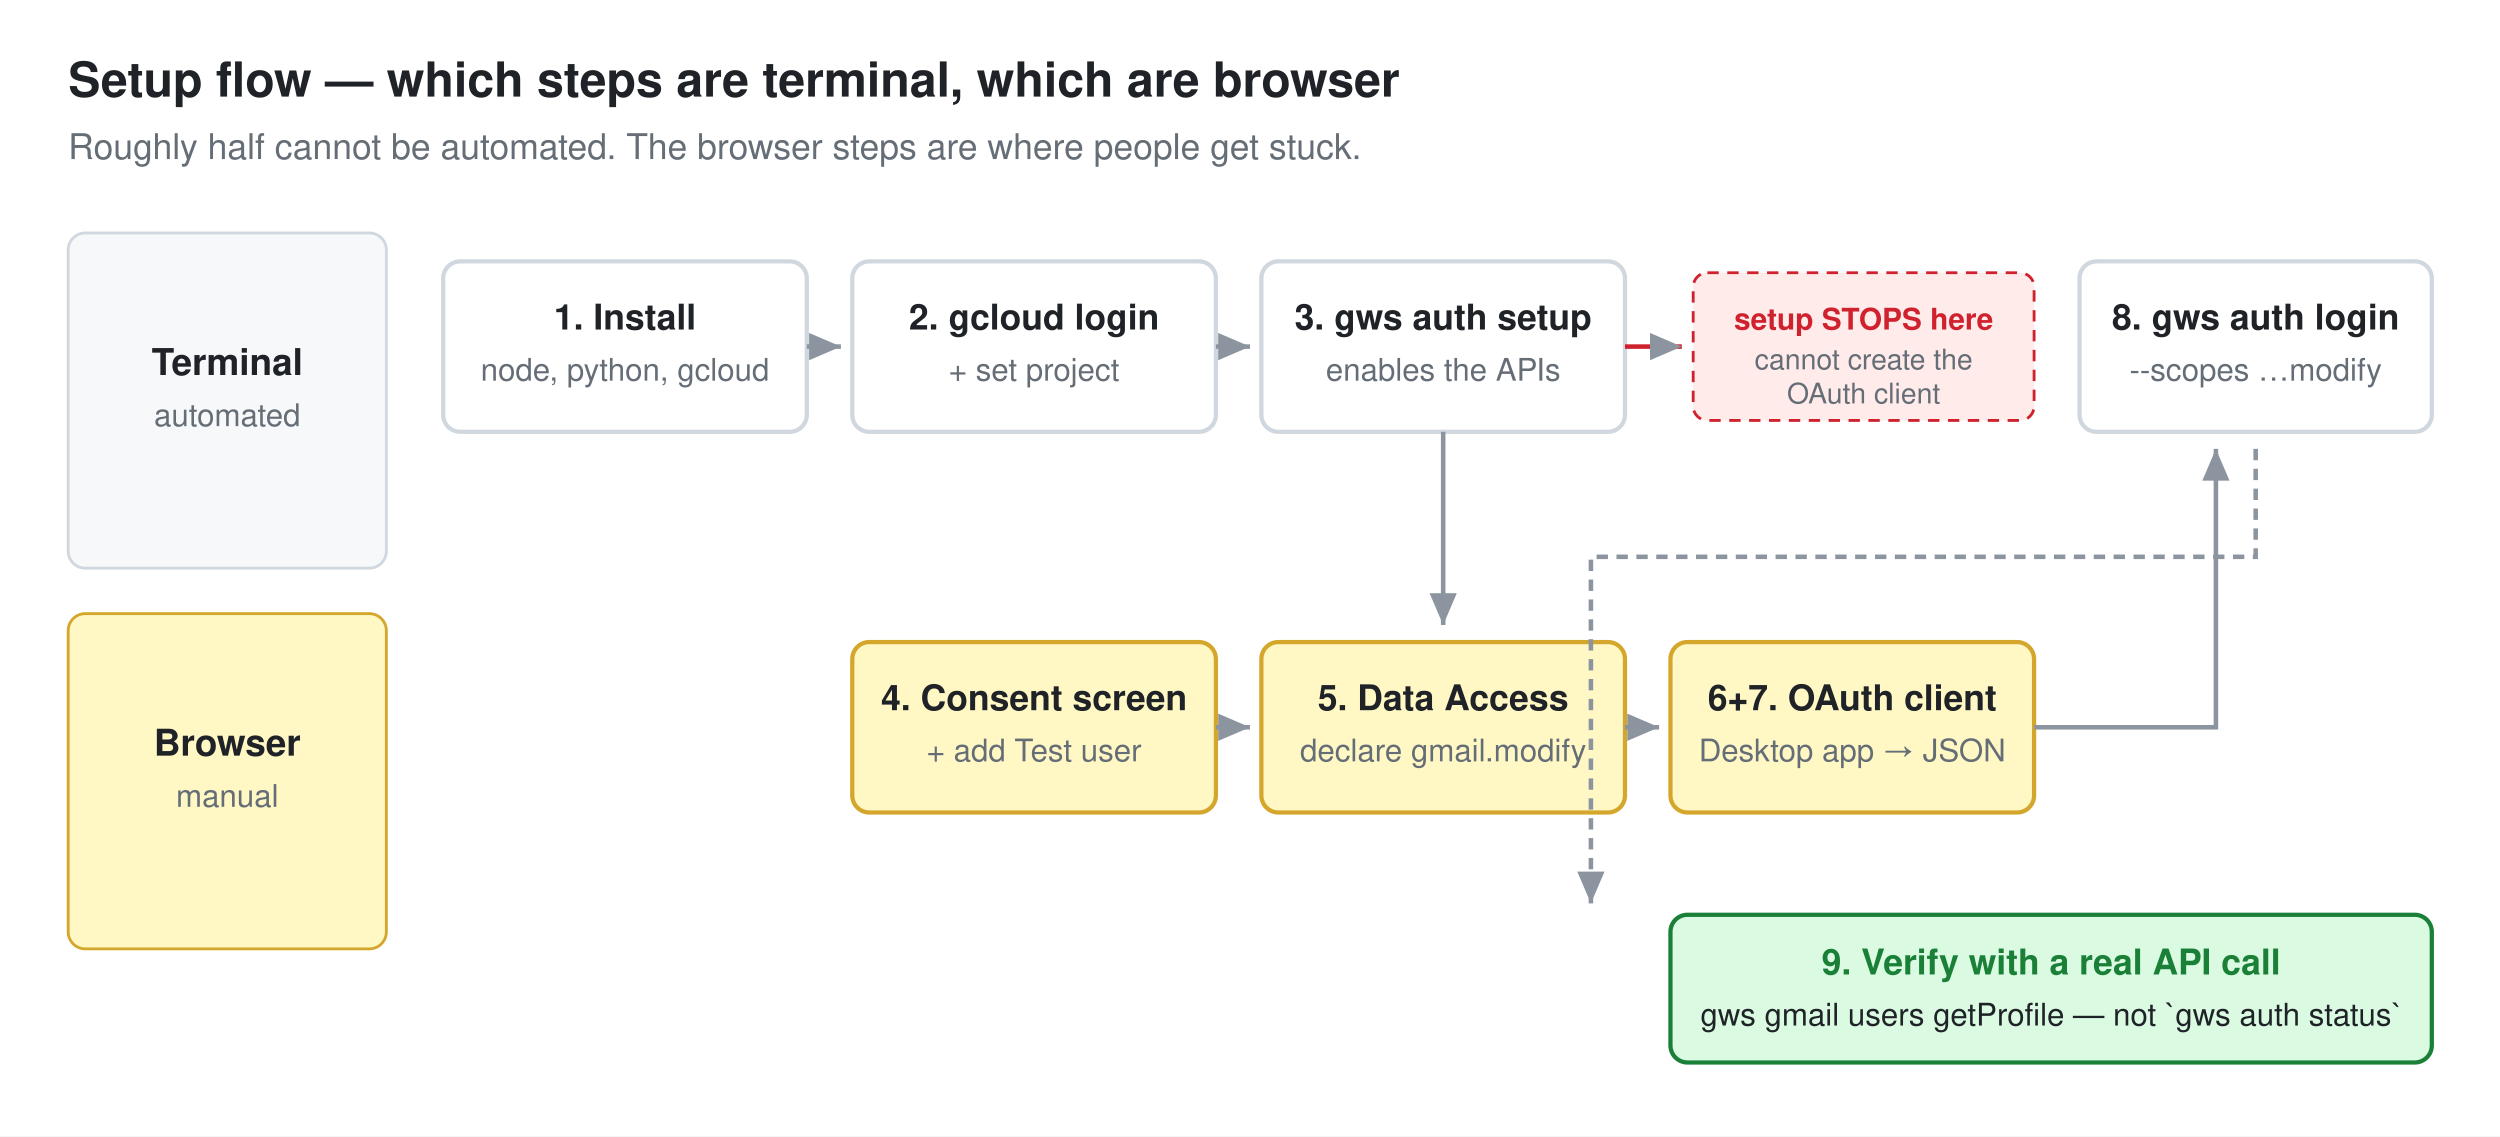
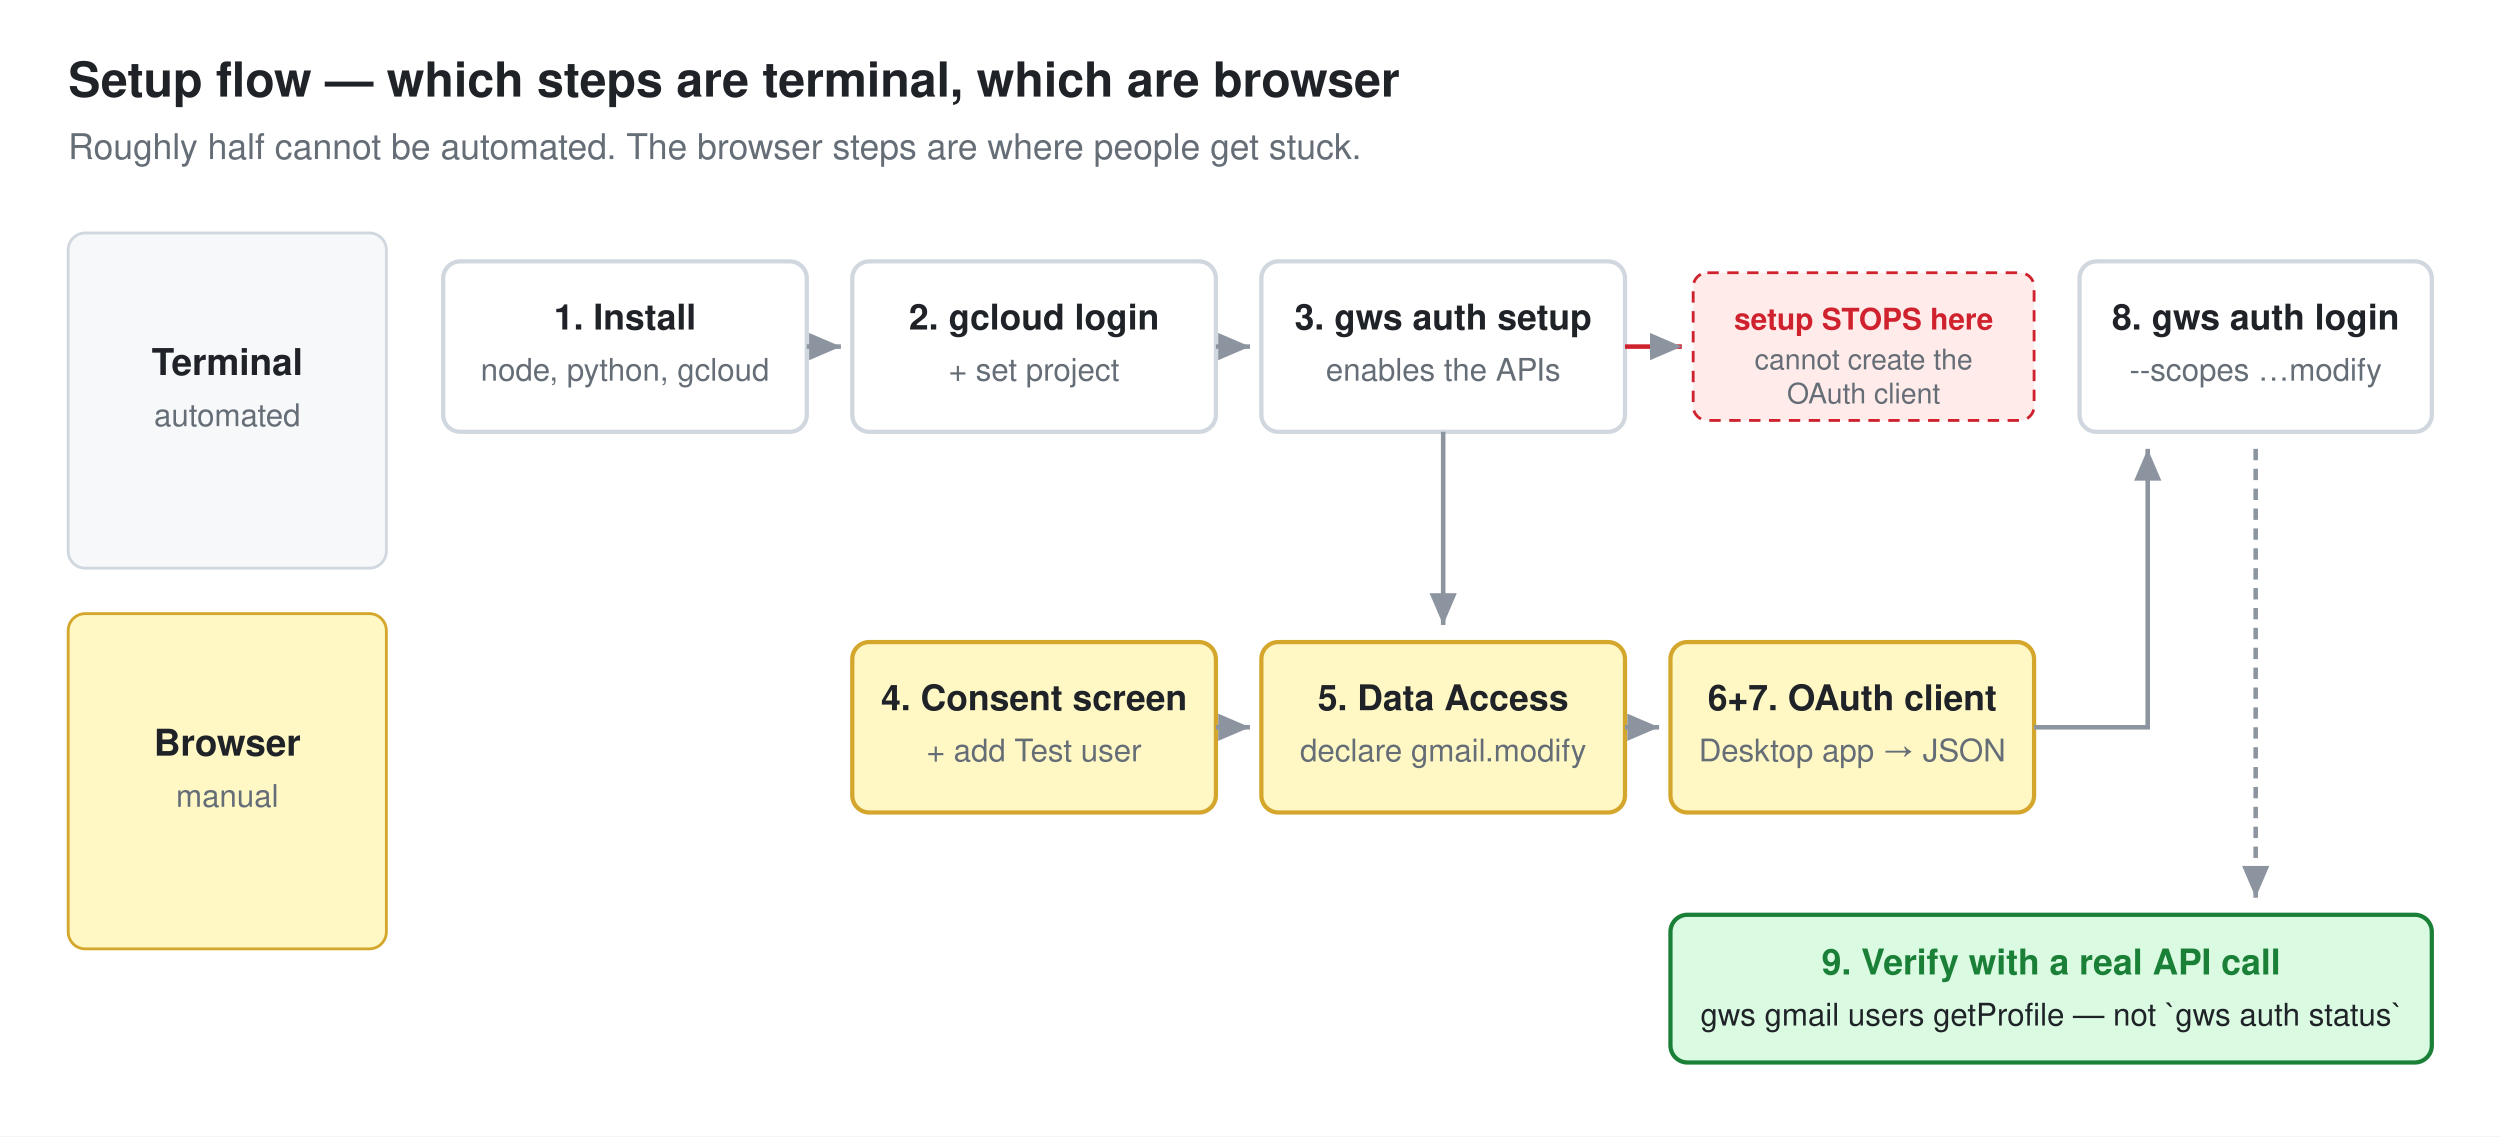
<svg xmlns="http://www.w3.org/2000/svg" viewBox="0 0 880 400" width="880" height="400" font-family="-apple-system,BlinkMacSystemFont,Segoe UI,Helvetica,Arial,sans-serif">
  <rect width="880" height="400" fill="#ffffff" />
  <text x="24" y="34" font-size="17" font-weight="600" fill="#1f2328">Setup flow — which steps are terminal, which are browser</text>
  <text x="24" y="56" font-size="12.5" fill="#656d76">Roughly half cannot be automated. The browser steps are where people get stuck.</text>
  <rect x="24" y="82" width="112" height="118" rx="6" fill="#f6f8fa" stroke="#d0d7de" />
  <text x="80" y="132" font-size="13" font-weight="600" fill="#1f2328" text-anchor="middle">Terminal</text>
  <text x="80" y="150" font-size="11" fill="#656d76" text-anchor="middle">automated</text>
  <rect x="24" y="216" width="112" height="118" rx="6" fill="#fff8c5" stroke="#d4a72c" />
  <text x="80" y="266" font-size="13" font-weight="600" fill="#1f2328" text-anchor="middle">Browser</text>
  <text x="80" y="284" font-size="11" fill="#656d76" text-anchor="middle">manual</text>
  <g>
    <rect x="156" y="92" width="128" height="60" rx="6" fill="#ffffff" stroke="#d0d7de" stroke-width="1.5" />
    <text x="220" y="116" font-size="12.5" font-weight="600" fill="#1f2328" text-anchor="middle">1. Install</text>
    <text x="220" y="134" font-size="11" fill="#656d76" text-anchor="middle">node, python, gcloud</text>
    <rect x="300" y="92" width="128" height="60" rx="6" fill="#ffffff" stroke="#d0d7de" stroke-width="1.5" />
    <text x="364" y="116" font-size="12.5" font-weight="600" fill="#1f2328" text-anchor="middle">2. gcloud login</text>
    <text x="364" y="134" font-size="11" fill="#656d76" text-anchor="middle">+ set project</text>
    <rect x="444" y="92" width="128" height="60" rx="6" fill="#ffffff" stroke="#d0d7de" stroke-width="1.5" />
    <text x="508" y="116" font-size="12.5" font-weight="600" fill="#1f2328" text-anchor="middle">3. gws auth setup</text>
    <text x="508" y="134" font-size="11" fill="#656d76" text-anchor="middle">enables the APIs</text>
    <rect x="732" y="92" width="124" height="60" rx="6" fill="#ffffff" stroke="#d0d7de" stroke-width="1.5" />
    <text x="794" y="116" font-size="12.5" font-weight="600" fill="#1f2328" text-anchor="middle">8. gws auth login</text>
    <text x="794" y="134" font-size="11" fill="#656d76" text-anchor="middle">--scopes …modify</text>
  </g>
  <g>
    <rect x="300" y="226" width="128" height="60" rx="6" fill="#fff8c5" stroke="#d4a72c" stroke-width="1.5" />
    <text x="364" y="250" font-size="12.5" font-weight="600" fill="#1f2328" text-anchor="middle">4. Consent screen</text>
    <text x="364" y="268" font-size="11" fill="#656d76" text-anchor="middle">+ add Test user</text>
    <rect x="444" y="226" width="128" height="60" rx="6" fill="#fff8c5" stroke="#d4a72c" stroke-width="1.5" />
    <text x="508" y="250" font-size="12.5" font-weight="600" fill="#1f2328" text-anchor="middle">5. Data Access</text>
    <text x="508" y="268" font-size="11" fill="#656d76" text-anchor="middle">declare gmail.modify</text>
    <rect x="588" y="226" width="128" height="60" rx="6" fill="#fff8c5" stroke="#d4a72c" stroke-width="1.5" />
    <text x="652" y="250" font-size="12.5" font-weight="600" fill="#1f2328" text-anchor="middle">6+7. OAuth client</text>
    <text x="652" y="268" font-size="11" fill="#656d76" text-anchor="middle">Desktop app → JSON</text>
  </g>
  <defs>
    <marker id="a" markerWidth="9" markerHeight="9" refX="7" refY="3" orient="auto">
      <path d="M0,0 L0,6 L7,3 z" fill="#8c959f" />
    </marker>
  </defs>
  <g stroke="#8c959f" stroke-width="1.6" fill="none" marker-end="url(#a)">
    <path d="M284,122 H296" />
    <path d="M428,122 H440" />
    <path d="M508,152 V220" />
    <path d="M428,256 H440" />
    <path d="M572,256 H584" />
-     <path d="M716,256 H780 V158" />
+     <path d="M716,256 H756 V158" />
  </g>
  <rect x="596" y="96" width="120" height="52" rx="5" fill="#ffebe9" stroke="#cf222e" stroke-dasharray="4 3" />
  <text x="656" y="116" font-size="10.5" font-weight="600" fill="#cf222e" text-anchor="middle">setup STOPS here</text>
  <text x="656" y="130" font-size="10" fill="#656d76" text-anchor="middle">cannot create the</text>
  <text x="656" y="142" font-size="10" fill="#656d76" text-anchor="middle">OAuth client</text>
  <path d="M572,122 H592" stroke="#cf222e" stroke-width="1.6" fill="none" marker-end="url(#a)" />
  <rect x="588" y="322" width="268" height="52" rx="6" fill="#dafbe1" stroke="#1a7f37" stroke-width="1.5" />
  <text x="722" y="343" font-size="12.5" font-weight="600" fill="#1a7f37" text-anchor="middle">9. Verify with a real API call</text>
  <text x="722" y="361" font-size="11" fill="#1f2328" text-anchor="middle">gws gmail users getProfile — not `gws auth status`</text>
-   <path d="M794,158 V196 H560 V318" stroke="#8c959f" stroke-width="1.6" fill="none" marker-end="url(#a)" stroke-dasharray="4 3" />
+   <path d="M794,158 V316" stroke="#8c959f" stroke-width="1.6" fill="none" marker-end="url(#a)" stroke-dasharray="4 3" />
</svg>
